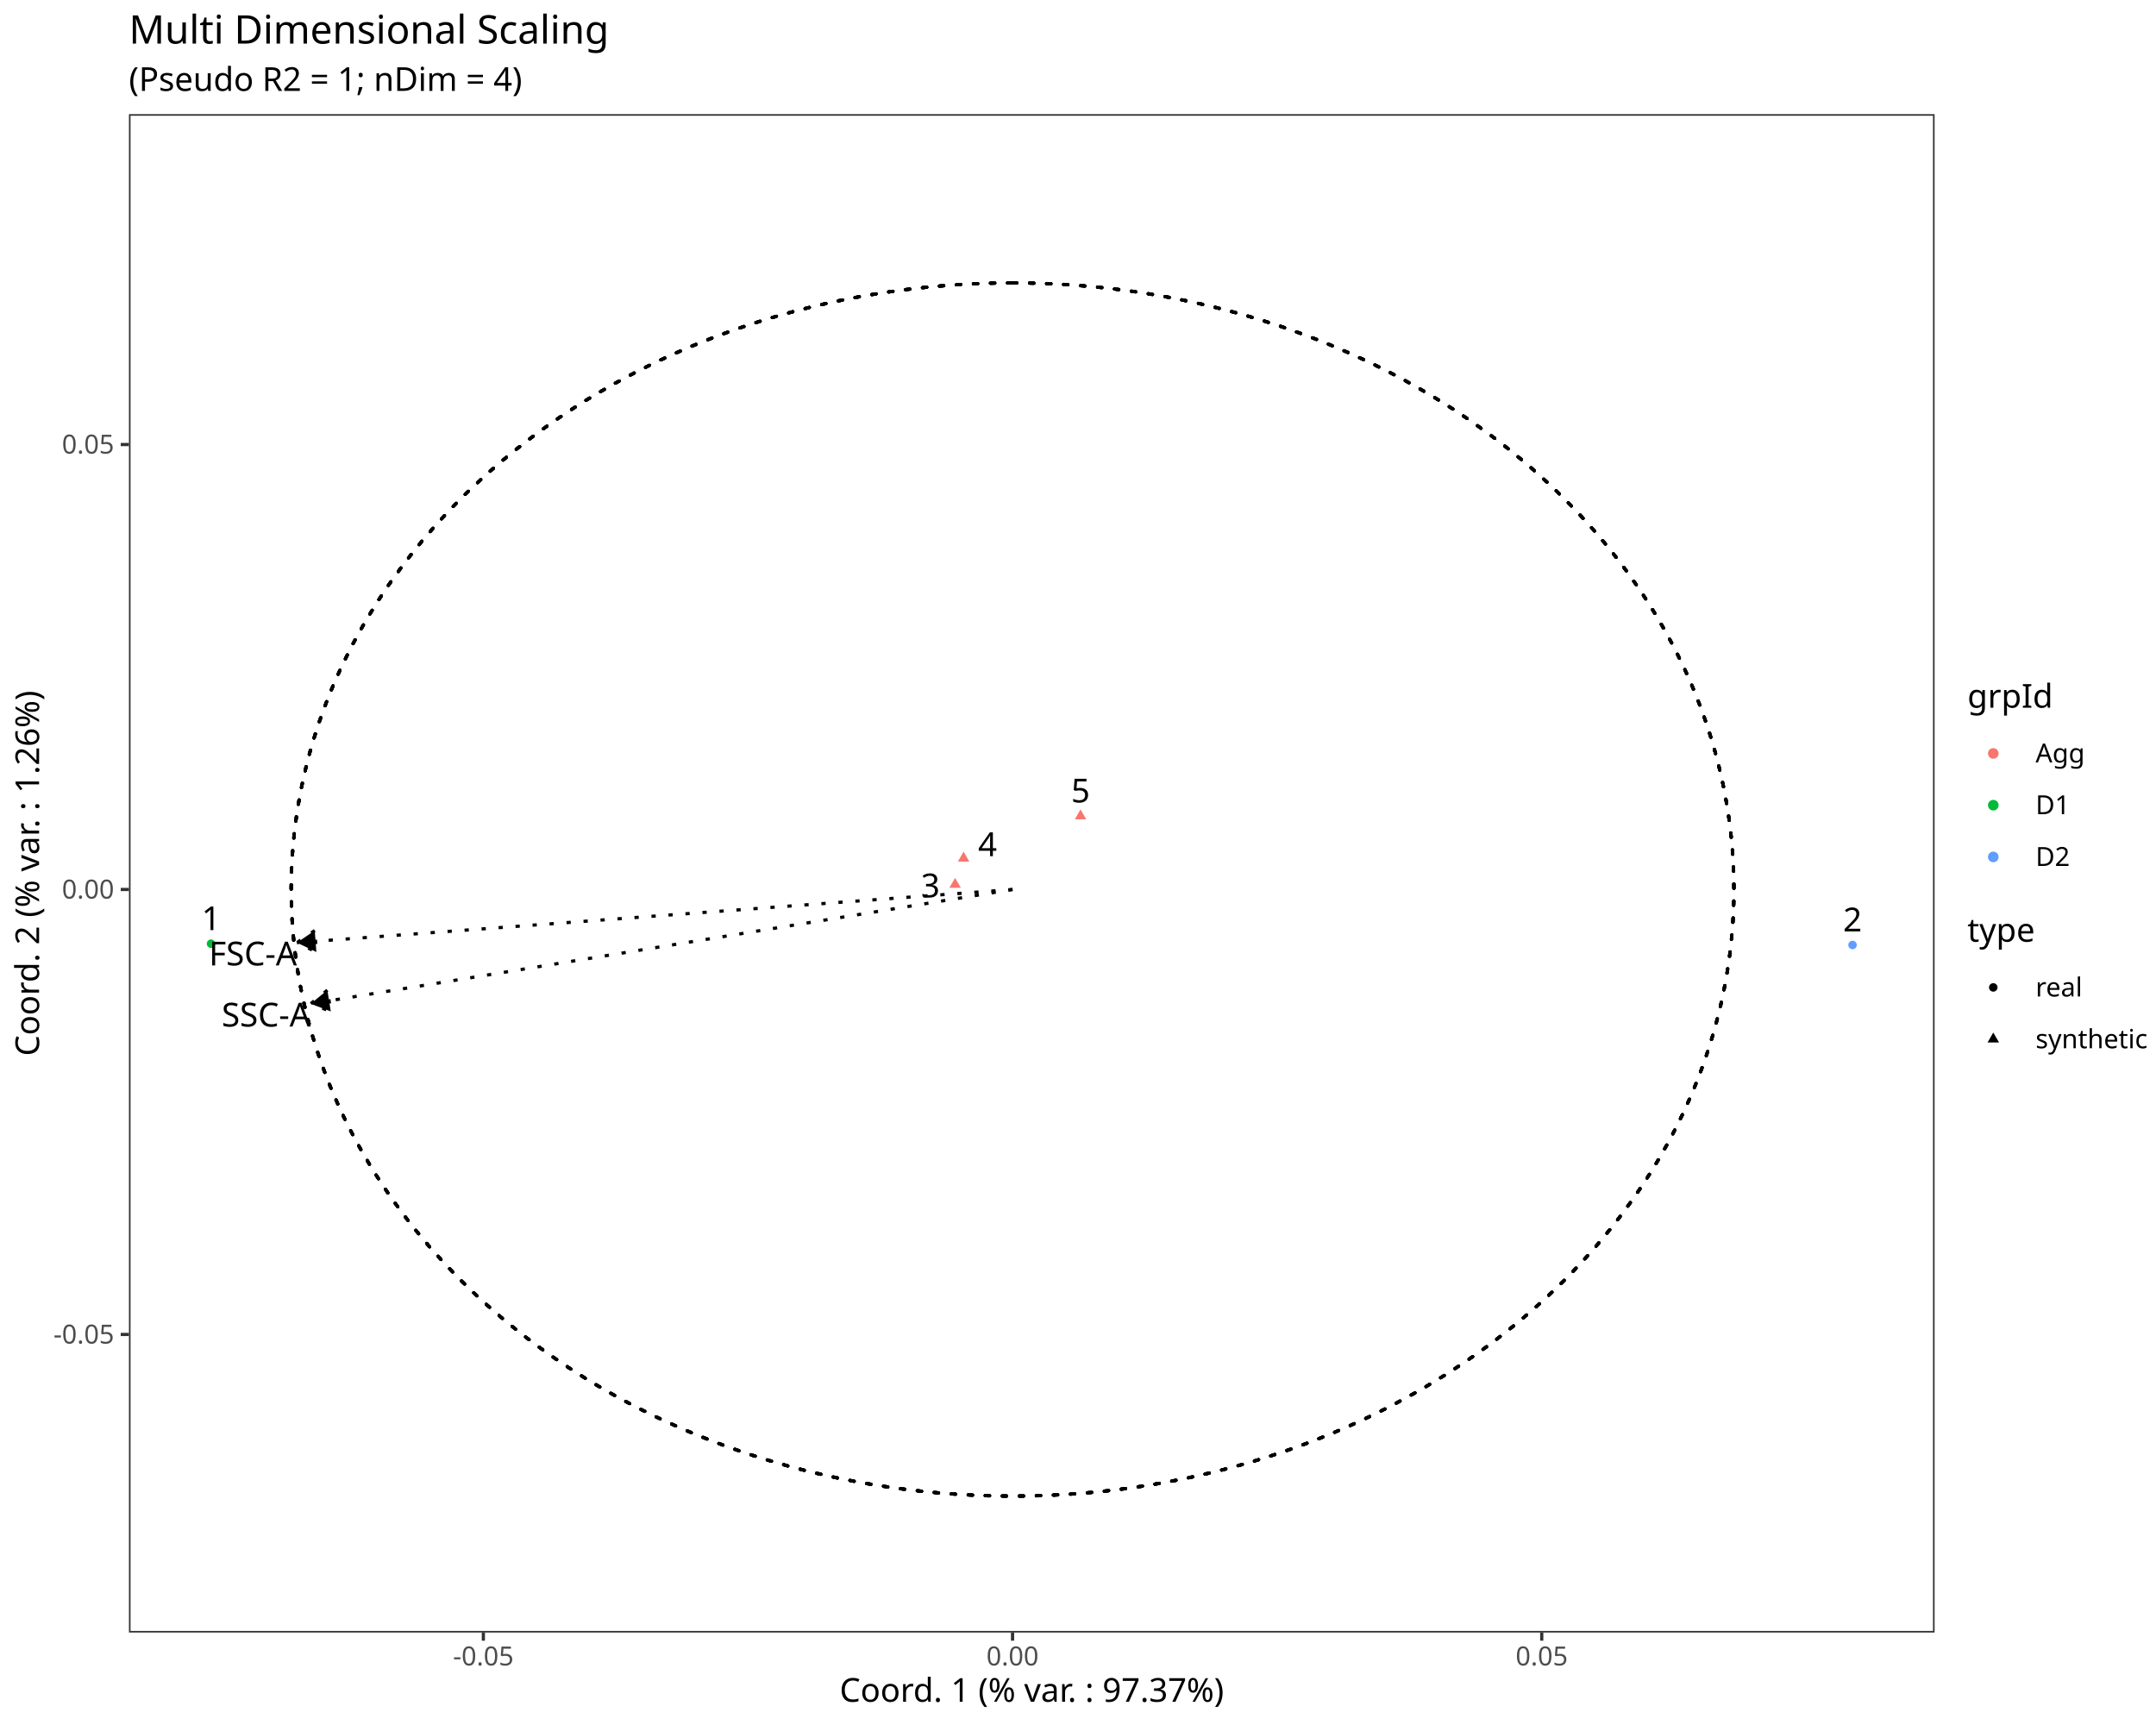
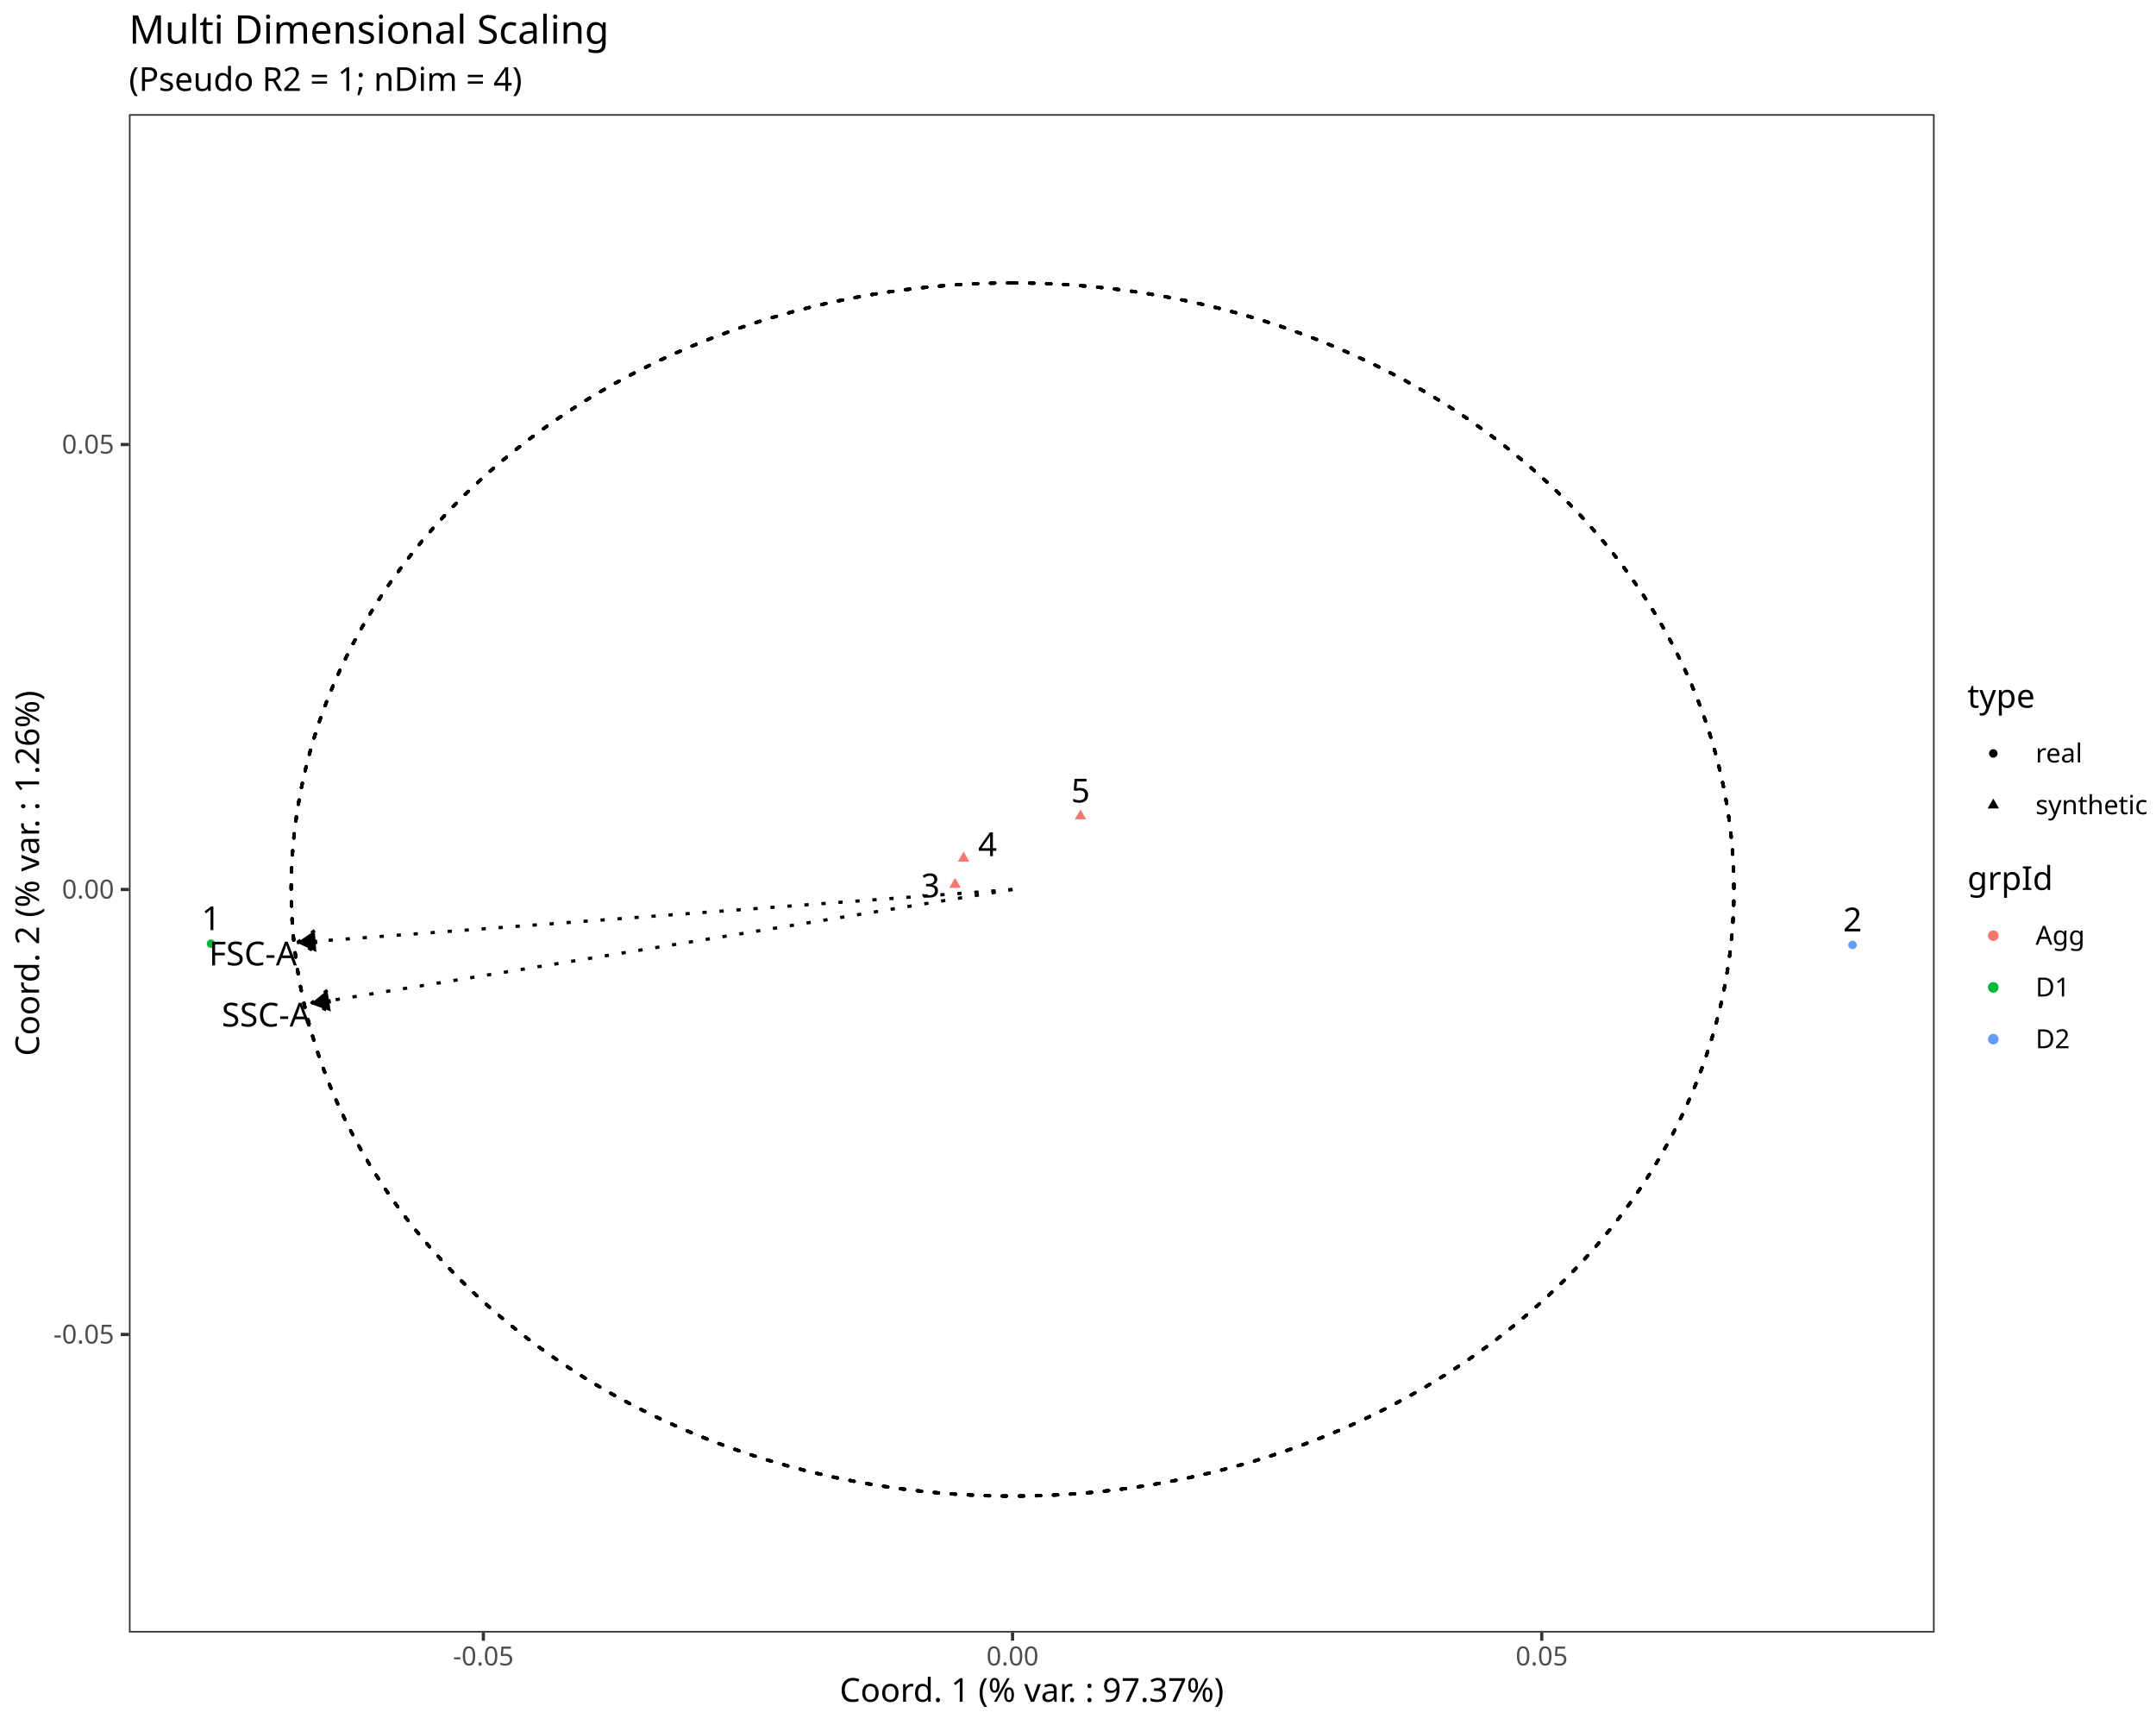
<svg xmlns="http://www.w3.org/2000/svg" class="svglite" data-engine-version="2.0" width="720.00pt" height="576.00pt" viewBox="0 0 720.00 576.00">
  <defs>
    <style type="text/css">
    .svglite line, .svglite polyline, .svglite polygon, .svglite path, .svglite rect, .svglite circle {
      fill: none;
      stroke: #000000;
      stroke-linecap: round;
      stroke-linejoin: round;
      stroke-miterlimit: 10.00;
    }
  </style>
  </defs>
  <rect width="100%" height="100%" style="stroke: none; fill: #FFFFFF;" />
  <defs>
    <clipPath id="cpMC4wMHw3MjAuMDB8MC4wMHw1NzYuMDA=">
      <rect x="0.00" y="0.00" width="720.00" height="576.00" />
    </clipPath>
  </defs>
  <g clip-path="url(#cpMC4wMHw3MjAuMDB8MC4wMHw1NzYuMDA=)">
    <rect x="0.00" y="0.00" width="720.00" height="576.00" style="stroke-width: 1.07; stroke: #FFFFFF; fill: #FFFFFF;" />
  </g>
  <defs>
    <clipPath id="cpNDMuMDZ8NjQ2LjA3fDM4LjEyfDU0NS4xMQ==">
      <rect x="43.06" y="38.12" width="603.00" height="507.00" />
    </clipPath>
  </defs>
  <g clip-path="url(#cpNDMuMDZ8NjQ2LjA3fDM4LjEyfDU0NS4xMQ==)">
    <rect x="43.06" y="38.12" width="603.00" height="507.00" style="stroke-width: 1.07; stroke: none; fill: #FFFFFF;" />
    <circle cx="70.47" cy="315.11" r="1.42" style="stroke-width: 0.71; stroke: none; fill: #00BA38;" />
    <circle cx="618.66" cy="315.54" r="1.42" style="stroke-width: 0.71; stroke: none; fill: #619CFF;" />
    <polygon points="318.95,293.14 320.87,296.45 317.04,296.45 " style="stroke-width: 0.71; stroke: none; fill: #F8766D;" />
    <polygon points="321.79,284.37 323.71,287.69 319.88,287.69 " style="stroke-width: 0.71; stroke: none; fill: #F8766D;" />
    <polygon points="360.84,270.27 362.75,273.59 358.93,273.59 " style="stroke-width: 0.71; stroke: none; fill: #F8766D;" />
    <text x="70.49" y="310.57" text-anchor="middle" style="font-size: 11.04px; font-family: sans;" textLength="6.14px" lengthAdjust="spacingAndGlyphs">1</text>
    <text x="618.65" y="311.00" text-anchor="middle" style="font-size: 11.04px; font-family: sans;" textLength="6.14px" lengthAdjust="spacingAndGlyphs">2</text>
    <text x="310.71" y="299.63" text-anchor="middle" style="font-size: 11.04px; font-family: sans;" textLength="6.14px" lengthAdjust="spacingAndGlyphs">3</text>
    <text x="329.78" y="285.88" text-anchor="middle" style="font-size: 11.04px; font-family: sans;" textLength="6.14px" lengthAdjust="spacingAndGlyphs">4</text>
    <text x="360.84" y="267.94" text-anchor="middle" style="font-size: 11.04px; font-family: sans;" textLength="6.14px" lengthAdjust="spacingAndGlyphs">5</text>
    <line x1="338.14" y1="297.01" x2="99.16" y2="314.77" style="stroke-width: 1.07; stroke-dasharray: 1.42,4.27; stroke-linecap: butt;" />
    <polygon points="105.11,310.71 99.16,314.77 105.65,317.89 " style="stroke-width: 1.07; stroke-dasharray: 1.42,4.27; stroke-linecap: butt; fill: #000000;" />
    <line x1="338.14" y1="297.01" x2="103.74" y2="335.18" style="stroke-width: 1.07; stroke-dasharray: 1.42,4.27; stroke-linecap: butt;" />
    <polygon points="109.32,330.62 103.74,335.18 110.47,337.73 " style="stroke-width: 1.07; stroke-dasharray: 1.42,4.27; stroke-linecap: butt; fill: #000000;" />
    <text x="99.16" y="322.36" text-anchor="end" style="font-size: 11.04px; font-family: sans;" textLength="33.13px" lengthAdjust="spacingAndGlyphs">FSC-A</text>
    <text x="103.74" y="342.78" text-anchor="end" style="font-size: 11.04px; font-family: sans;" textLength="33.75px" lengthAdjust="spacingAndGlyphs">SSC-A</text>
    <polygon points="338.14,94.47 342.35,94.50 346.55,94.59 350.75,94.74 354.95,94.96 359.14,95.24 363.32,95.58 367.50,95.98 371.67,96.44 375.83,96.96 379.97,97.54 384.11,98.19 388.23,98.89 392.33,99.66 396.42,100.48 400.49,101.37 404.54,102.31 408.58,103.32 412.59,104.38 416.57,105.50 420.54,106.68 424.47,107.92 428.39,109.21 432.27,110.57 436.13,111.98 439.95,113.44 443.75,114.97 447.51,116.54 451.24,118.17 454.93,119.86 458.59,121.60 462.22,123.40 465.80,125.24 469.35,127.14 472.85,129.09 476.32,131.10 479.74,133.15 483.12,135.25 486.46,137.40 489.75,139.60 492.99,141.85 496.19,144.15 499.34,146.49 502.44,148.88 505.49,151.31 508.49,153.79 511.43,156.31 514.33,158.88 517.17,161.48 519.95,164.13 522.68,166.82 525.36,169.55 527.98,172.31 530.54,175.12 533.04,177.96 535.48,180.84 537.86,183.75 540.18,186.70 542.44,189.68 544.64,192.69 546.77,195.74 548.84,198.82 550.85,201.92 552.79,205.06 554.66,208.22 556.47,211.41 558.22,214.63 559.89,217.87 561.50,221.14 563.04,224.43 564.52,227.74 565.92,231.07 567.25,234.42 568.52,237.79 569.71,241.18 570.84,244.59 571.89,248.01 572.87,251.45 573.78,254.90 574.62,258.37 575.39,261.84 576.08,265.33 576.70,268.82 577.25,272.33 577.73,275.84 578.13,279.36 578.46,282.88 578.72,286.41 578.90,289.95 579.01,293.48 579.05,297.01 579.01,300.55 578.90,304.08 578.72,307.61 578.46,311.14 578.13,314.67 577.73,318.19 577.25,321.70 576.70,325.20 576.08,328.70 575.39,332.19 574.62,335.66 573.78,339.13 572.87,342.58 571.89,346.01 570.84,349.44 569.71,352.84 568.52,356.23 567.25,359.60 565.92,362.96 564.52,366.29 563.04,369.60 561.50,372.89 559.89,376.16 558.22,379.40 556.47,382.61 554.66,385.81 552.79,388.97 550.85,392.10 548.84,395.21 546.77,398.29 544.64,401.33 542.44,404.35 540.18,407.33 537.86,410.28 535.48,413.19 533.04,416.07 530.54,418.91 527.98,421.71 525.36,424.48 522.68,427.21 519.95,429.90 517.17,432.54 514.33,435.15 511.43,437.72 508.49,440.24 505.49,442.71 502.44,445.15 499.34,447.54 496.19,449.88 492.99,452.17 489.75,454.42 486.46,456.62 483.12,458.78 479.74,460.88 476.32,462.93 472.85,464.93 469.35,466.88 465.80,468.78 462.22,470.63 458.59,472.43 454.93,474.17 451.24,475.85 447.51,477.49 443.75,479.06 439.95,480.58 436.13,482.05 432.27,483.46 428.39,484.81 424.47,486.11 420.54,487.35 416.57,488.53 412.59,489.65 408.58,490.71 404.54,491.72 400.49,492.66 396.42,493.55 392.33,494.37 388.23,495.14 384.11,495.84 379.97,496.48 375.83,497.07 371.67,497.59 367.50,498.05 363.32,498.45 359.14,498.79 354.95,499.07 350.75,499.28 346.55,499.44 342.35,499.53 338.14,499.56 333.94,499.53 329.73,499.44 325.53,499.28 321.34,499.07 317.15,498.79 312.96,498.45 308.78,498.05 304.62,497.59 300.46,497.07 296.31,496.48 292.18,495.84 288.06,495.14 283.95,494.37 279.86,493.55 275.79,492.66 271.74,491.72 267.71,490.71 263.70,489.65 259.71,488.53 255.75,487.35 251.81,486.11 247.90,484.81 244.01,483.46 240.16,482.05 236.33,480.58 232.54,479.06 228.77,477.49 225.05,475.85 221.35,474.17 217.69,472.43 214.07,470.63 210.48,468.78 206.94,466.88 203.43,464.93 199.97,462.93 196.54,460.88 193.16,458.78 189.83,456.62 186.54,454.42 183.29,452.17 180.10,449.88 176.95,447.54 173.85,445.15 170.80,442.71 167.80,440.24 164.85,437.72 161.96,435.15 159.12,432.54 156.33,429.90 153.60,427.21 150.93,424.48 148.31,421.71 145.75,418.91 143.25,416.07 140.81,413.19 138.42,410.28 136.10,407.33 133.85,404.35 131.65,401.33 129.51,398.29 127.44,395.21 125.44,392.10 123.50,388.97 121.62,385.81 119.81,382.61 118.07,379.40 116.39,376.16 114.78,372.89 113.24,369.60 111.77,366.29 110.36,362.96 109.03,359.60 107.77,356.23 106.57,352.84 105.45,349.44 104.40,346.01 103.41,342.58 102.50,339.13 101.67,335.66 100.90,332.19 100.21,328.70 99.58,325.20 99.04,321.70 98.56,318.19 98.16,314.67 97.83,311.14 97.57,307.61 97.39,304.08 97.28,300.55 97.24,297.01 97.28,293.48 97.39,289.95 97.57,286.41 97.83,282.88 98.16,279.36 98.56,275.84 99.04,272.33 99.58,268.82 100.21,265.33 100.90,261.84 101.67,258.37 102.50,254.90 103.41,251.45 104.40,248.01 105.45,244.59 106.57,241.18 107.77,237.79 109.03,234.42 110.36,231.07 111.77,227.74 113.24,224.43 114.78,221.14 116.39,217.87 118.07,214.63 119.81,211.41 121.62,208.22 123.50,205.06 125.44,201.92 127.44,198.82 129.51,195.74 131.65,192.69 133.85,189.68 136.10,186.70 138.42,183.75 140.81,180.84 143.25,177.96 145.75,175.12 148.31,172.31 150.93,169.55 153.60,166.82 156.33,164.13 159.12,161.48 161.96,158.88 164.85,156.31 167.80,153.79 170.80,151.31 173.85,148.88 176.95,146.49 180.10,144.15 183.29,141.85 186.54,139.60 189.83,137.40 193.16,135.25 196.54,133.15 199.97,131.10 203.43,129.09 206.94,127.14 210.48,125.24 214.07,123.40 217.69,121.60 221.35,119.86 225.05,118.17 228.77,116.54 232.54,114.97 236.33,113.44 240.16,111.98 244.01,110.57 247.90,109.21 251.81,107.92 255.75,106.68 259.71,105.50 263.70,104.38 267.71,103.32 271.74,102.31 275.79,101.37 279.86,100.48 283.95,99.66 288.06,98.89 292.18,98.19 296.31,97.54 300.46,96.96 304.62,96.44 308.78,95.98 312.96,95.58 317.15,95.24 321.34,94.96 325.53,94.74 329.73,94.59 333.94,94.50 338.14,94.47 " style="stroke-width: 1.07; stroke-dasharray: 1.42,4.27; fill: none;" />
    <polygon points="338.14,94.47 342.35,94.50 346.55,94.59 350.75,94.74 354.95,94.96 359.14,95.24 363.32,95.58 367.50,95.98 371.67,96.44 375.83,96.96 379.97,97.54 384.11,98.19 388.23,98.89 392.33,99.66 396.42,100.48 400.49,101.37 404.54,102.31 408.58,103.32 412.59,104.38 416.57,105.50 420.54,106.68 424.47,107.92 428.39,109.21 432.27,110.57 436.13,111.98 439.95,113.44 443.75,114.97 447.51,116.54 451.24,118.17 454.93,119.86 458.59,121.60 462.22,123.40 465.80,125.24 469.35,127.14 472.85,129.09 476.32,131.10 479.74,133.15 483.12,135.25 486.46,137.40 489.75,139.60 492.99,141.85 496.19,144.15 499.34,146.49 502.44,148.88 505.49,151.31 508.49,153.79 511.43,156.31 514.33,158.88 517.17,161.48 519.95,164.13 522.68,166.82 525.36,169.55 527.98,172.31 530.54,175.12 533.04,177.96 535.48,180.84 537.86,183.75 540.18,186.70 542.44,189.68 544.64,192.69 546.77,195.74 548.84,198.82 550.85,201.92 552.79,205.06 554.66,208.22 556.47,211.41 558.22,214.63 559.89,217.87 561.50,221.14 563.04,224.43 564.52,227.74 565.92,231.07 567.25,234.42 568.52,237.79 569.71,241.18 570.84,244.59 571.89,248.01 572.87,251.45 573.78,254.90 574.62,258.37 575.39,261.84 576.08,265.33 576.70,268.82 577.25,272.33 577.73,275.84 578.13,279.36 578.46,282.88 578.72,286.41 578.90,289.95 579.01,293.48 579.05,297.01 579.01,300.55 578.90,304.08 578.72,307.61 578.46,311.14 578.13,314.67 577.73,318.19 577.25,321.70 576.70,325.20 576.08,328.70 575.39,332.19 574.62,335.66 573.78,339.13 572.87,342.58 571.89,346.01 570.84,349.44 569.71,352.84 568.52,356.23 567.25,359.60 565.92,362.96 564.52,366.29 563.04,369.60 561.50,372.89 559.89,376.16 558.22,379.40 556.47,382.61 554.66,385.81 552.79,388.97 550.85,392.10 548.84,395.21 546.77,398.29 544.64,401.33 542.44,404.35 540.18,407.33 537.86,410.28 535.48,413.19 533.04,416.07 530.54,418.91 527.98,421.71 525.36,424.48 522.68,427.21 519.95,429.90 517.17,432.54 514.33,435.15 511.43,437.72 508.49,440.24 505.49,442.71 502.44,445.15 499.34,447.54 496.19,449.88 492.99,452.17 489.75,454.42 486.46,456.62 483.12,458.78 479.74,460.88 476.32,462.93 472.85,464.93 469.35,466.88 465.80,468.78 462.22,470.63 458.59,472.43 454.93,474.17 451.24,475.85 447.51,477.49 443.75,479.06 439.95,480.58 436.13,482.05 432.27,483.46 428.39,484.81 424.47,486.11 420.54,487.35 416.57,488.53 412.59,489.65 408.58,490.71 404.54,491.72 400.49,492.66 396.42,493.55 392.33,494.37 388.23,495.14 384.11,495.84 379.97,496.48 375.83,497.07 371.67,497.59 367.50,498.05 363.32,498.45 359.14,498.79 354.95,499.07 350.75,499.28 346.55,499.44 342.35,499.53 338.14,499.56 333.94,499.53 329.73,499.44 325.53,499.28 321.34,499.07 317.15,498.79 312.96,498.45 308.78,498.05 304.62,497.59 300.46,497.07 296.31,496.48 292.18,495.84 288.06,495.14 283.95,494.37 279.86,493.55 275.79,492.66 271.74,491.72 267.71,490.71 263.70,489.65 259.71,488.53 255.75,487.35 251.81,486.11 247.90,484.81 244.01,483.46 240.16,482.05 236.33,480.58 232.54,479.06 228.77,477.49 225.05,475.85 221.35,474.17 217.69,472.43 214.07,470.63 210.48,468.78 206.94,466.88 203.43,464.93 199.97,462.93 196.54,460.88 193.16,458.78 189.83,456.62 186.54,454.42 183.29,452.17 180.10,449.88 176.95,447.54 173.85,445.15 170.80,442.71 167.80,440.24 164.85,437.72 161.96,435.15 159.12,432.54 156.33,429.90 153.60,427.21 150.93,424.48 148.31,421.71 145.75,418.91 143.25,416.07 140.81,413.19 138.42,410.28 136.10,407.33 133.85,404.35 131.65,401.33 129.51,398.29 127.44,395.21 125.44,392.10 123.50,388.97 121.62,385.81 119.81,382.61 118.07,379.40 116.39,376.16 114.78,372.89 113.24,369.60 111.77,366.29 110.36,362.96 109.03,359.60 107.77,356.23 106.57,352.84 105.45,349.44 104.40,346.01 103.41,342.58 102.50,339.13 101.67,335.66 100.90,332.19 100.21,328.70 99.58,325.20 99.04,321.70 98.56,318.19 98.16,314.67 97.83,311.14 97.57,307.61 97.39,304.08 97.28,300.55 97.24,297.01 97.28,293.48 97.39,289.95 97.57,286.41 97.83,282.88 98.16,279.36 98.56,275.84 99.04,272.33 99.58,268.82 100.21,265.33 100.90,261.84 101.67,258.37 102.50,254.90 103.41,251.45 104.40,248.01 105.45,244.59 106.57,241.18 107.77,237.79 109.03,234.42 110.36,231.07 111.77,227.74 113.24,224.43 114.78,221.14 116.39,217.87 118.07,214.63 119.81,211.41 121.62,208.22 123.50,205.06 125.44,201.92 127.44,198.82 129.51,195.74 131.65,192.69 133.85,189.68 136.10,186.70 138.42,183.75 140.81,180.84 143.25,177.96 145.75,175.12 148.31,172.31 150.93,169.55 153.60,166.82 156.33,164.13 159.12,161.48 161.96,158.88 164.85,156.31 167.80,153.79 170.80,151.31 173.85,148.88 176.95,146.49 180.10,144.15 183.29,141.85 186.54,139.60 189.83,137.40 193.16,135.25 196.54,133.15 199.97,131.10 203.43,129.09 206.94,127.14 210.48,125.24 214.07,123.40 217.69,121.60 221.35,119.86 225.05,118.17 228.77,116.54 232.54,114.97 236.33,113.44 240.16,111.98 244.01,110.57 247.90,109.21 251.81,107.92 255.75,106.68 259.71,105.50 263.70,104.38 267.71,103.32 271.74,102.31 275.79,101.37 279.86,100.48 283.95,99.66 288.06,98.89 292.18,98.19 296.31,97.54 300.46,96.96 304.62,96.44 308.78,95.98 312.96,95.58 317.15,95.24 321.34,94.96 325.53,94.74 329.73,94.59 333.94,94.50 338.14,94.47 " style="stroke-width: 1.07; stroke-dasharray: 1.42,4.27; fill: none;" />
    <polygon points="338.14,94.47 342.35,94.50 346.55,94.59 350.75,94.74 354.95,94.96 359.14,95.24 363.32,95.58 367.50,95.98 371.67,96.44 375.83,96.96 379.97,97.54 384.11,98.19 388.23,98.89 392.33,99.66 396.42,100.48 400.49,101.37 404.54,102.31 408.58,103.32 412.59,104.38 416.57,105.50 420.54,106.68 424.47,107.92 428.39,109.21 432.27,110.57 436.13,111.98 439.95,113.44 443.75,114.97 447.51,116.54 451.24,118.17 454.93,119.86 458.59,121.60 462.22,123.40 465.80,125.24 469.35,127.14 472.85,129.09 476.32,131.10 479.74,133.15 483.12,135.25 486.46,137.40 489.75,139.60 492.99,141.85 496.19,144.15 499.34,146.49 502.44,148.88 505.49,151.31 508.49,153.79 511.43,156.31 514.33,158.88 517.17,161.48 519.95,164.13 522.68,166.82 525.36,169.55 527.98,172.31 530.54,175.12 533.04,177.96 535.48,180.84 537.86,183.75 540.18,186.70 542.44,189.68 544.64,192.69 546.77,195.74 548.84,198.82 550.85,201.92 552.79,205.06 554.66,208.22 556.47,211.41 558.22,214.63 559.89,217.87 561.50,221.14 563.04,224.43 564.52,227.74 565.92,231.07 567.25,234.42 568.52,237.79 569.71,241.18 570.84,244.59 571.89,248.01 572.87,251.45 573.78,254.90 574.62,258.37 575.39,261.84 576.08,265.33 576.70,268.82 577.25,272.33 577.73,275.84 578.13,279.36 578.46,282.88 578.72,286.41 578.90,289.95 579.01,293.48 579.05,297.01 579.01,300.55 578.90,304.08 578.72,307.61 578.46,311.14 578.13,314.67 577.73,318.19 577.25,321.70 576.70,325.20 576.08,328.70 575.39,332.19 574.62,335.66 573.78,339.13 572.87,342.58 571.89,346.01 570.84,349.44 569.71,352.84 568.52,356.23 567.25,359.60 565.92,362.96 564.52,366.29 563.04,369.60 561.50,372.89 559.89,376.16 558.22,379.40 556.47,382.61 554.66,385.81 552.79,388.97 550.85,392.10 548.84,395.21 546.77,398.29 544.64,401.33 542.44,404.35 540.18,407.33 537.86,410.28 535.48,413.19 533.04,416.07 530.54,418.91 527.98,421.71 525.36,424.48 522.68,427.21 519.95,429.90 517.17,432.54 514.33,435.15 511.43,437.72 508.49,440.24 505.49,442.71 502.44,445.15 499.34,447.54 496.19,449.88 492.99,452.17 489.75,454.42 486.46,456.62 483.12,458.78 479.74,460.88 476.32,462.93 472.85,464.93 469.35,466.88 465.80,468.78 462.22,470.63 458.59,472.43 454.93,474.17 451.24,475.85 447.51,477.49 443.75,479.06 439.95,480.58 436.13,482.05 432.27,483.46 428.39,484.81 424.47,486.11 420.54,487.35 416.57,488.53 412.59,489.65 408.58,490.71 404.54,491.72 400.49,492.66 396.42,493.55 392.33,494.37 388.23,495.14 384.11,495.84 379.97,496.48 375.83,497.07 371.67,497.59 367.50,498.05 363.32,498.45 359.14,498.79 354.95,499.07 350.75,499.28 346.55,499.44 342.35,499.53 338.14,499.56 333.94,499.53 329.73,499.44 325.53,499.28 321.34,499.07 317.15,498.79 312.96,498.45 308.78,498.05 304.62,497.59 300.46,497.07 296.31,496.48 292.18,495.84 288.06,495.14 283.95,494.37 279.86,493.55 275.79,492.66 271.74,491.72 267.71,490.71 263.70,489.65 259.71,488.53 255.75,487.35 251.81,486.11 247.90,484.81 244.01,483.46 240.16,482.05 236.33,480.58 232.54,479.06 228.77,477.49 225.05,475.85 221.35,474.17 217.69,472.43 214.07,470.63 210.48,468.78 206.94,466.88 203.43,464.93 199.97,462.93 196.54,460.88 193.16,458.78 189.83,456.62 186.54,454.42 183.29,452.17 180.10,449.88 176.95,447.54 173.85,445.15 170.80,442.71 167.80,440.24 164.85,437.72 161.96,435.15 159.12,432.54 156.33,429.90 153.60,427.21 150.93,424.48 148.31,421.71 145.75,418.91 143.25,416.07 140.81,413.19 138.42,410.28 136.10,407.33 133.85,404.35 131.65,401.33 129.51,398.29 127.44,395.21 125.44,392.10 123.50,388.97 121.62,385.81 119.81,382.61 118.07,379.40 116.39,376.16 114.78,372.89 113.24,369.60 111.77,366.29 110.36,362.96 109.03,359.60 107.77,356.23 106.57,352.84 105.45,349.44 104.40,346.01 103.41,342.58 102.50,339.13 101.67,335.66 100.90,332.19 100.21,328.70 99.58,325.20 99.04,321.70 98.56,318.19 98.16,314.67 97.83,311.14 97.57,307.61 97.39,304.08 97.28,300.55 97.24,297.01 97.28,293.48 97.39,289.95 97.57,286.41 97.83,282.88 98.16,279.36 98.56,275.84 99.04,272.33 99.58,268.82 100.21,265.33 100.90,261.84 101.67,258.37 102.50,254.90 103.41,251.45 104.40,248.01 105.45,244.59 106.57,241.18 107.77,237.79 109.03,234.42 110.36,231.07 111.77,227.74 113.24,224.43 114.78,221.14 116.39,217.87 118.07,214.63 119.81,211.41 121.62,208.22 123.50,205.06 125.44,201.92 127.44,198.82 129.51,195.74 131.65,192.69 133.85,189.68 136.10,186.70 138.42,183.75 140.81,180.84 143.25,177.96 145.75,175.12 148.31,172.31 150.93,169.55 153.60,166.82 156.33,164.13 159.12,161.48 161.96,158.88 164.85,156.31 167.80,153.79 170.80,151.31 173.85,148.88 176.95,146.49 180.10,144.15 183.29,141.85 186.54,139.60 189.83,137.40 193.16,135.25 196.54,133.15 199.97,131.10 203.43,129.09 206.94,127.14 210.48,125.24 214.07,123.40 217.69,121.60 221.35,119.86 225.05,118.17 228.77,116.54 232.54,114.97 236.33,113.44 240.16,111.98 244.01,110.57 247.90,109.21 251.81,107.92 255.75,106.68 259.71,105.50 263.70,104.38 267.71,103.32 271.74,102.31 275.79,101.37 279.86,100.48 283.95,99.66 288.06,98.89 292.18,98.19 296.31,97.54 300.46,96.96 304.62,96.44 308.78,95.98 312.96,95.58 317.15,95.24 321.34,94.96 325.53,94.74 329.73,94.59 333.94,94.50 338.14,94.47 " style="stroke-width: 1.07; stroke-dasharray: 1.42,4.27; fill: none;" />
    <polygon points="338.14,94.47 342.35,94.50 346.55,94.59 350.75,94.74 354.95,94.96 359.14,95.24 363.32,95.58 367.50,95.98 371.67,96.44 375.83,96.96 379.97,97.54 384.11,98.19 388.23,98.89 392.33,99.66 396.42,100.48 400.49,101.37 404.54,102.31 408.58,103.32 412.59,104.38 416.57,105.50 420.54,106.68 424.47,107.92 428.39,109.21 432.27,110.57 436.13,111.98 439.95,113.44 443.75,114.97 447.51,116.54 451.24,118.17 454.93,119.86 458.59,121.60 462.22,123.40 465.80,125.24 469.35,127.14 472.85,129.09 476.32,131.10 479.74,133.15 483.12,135.25 486.46,137.40 489.75,139.60 492.99,141.85 496.19,144.15 499.34,146.49 502.44,148.88 505.49,151.31 508.49,153.79 511.43,156.31 514.33,158.88 517.17,161.48 519.95,164.13 522.68,166.82 525.36,169.55 527.98,172.31 530.54,175.12 533.04,177.96 535.48,180.84 537.86,183.75 540.18,186.70 542.44,189.68 544.64,192.69 546.77,195.74 548.84,198.82 550.85,201.92 552.79,205.06 554.66,208.22 556.47,211.41 558.22,214.63 559.89,217.87 561.50,221.14 563.04,224.43 564.52,227.74 565.92,231.07 567.25,234.42 568.52,237.79 569.71,241.18 570.84,244.59 571.89,248.01 572.87,251.45 573.78,254.90 574.62,258.37 575.39,261.84 576.08,265.33 576.70,268.82 577.25,272.33 577.73,275.84 578.13,279.36 578.46,282.88 578.72,286.41 578.90,289.95 579.01,293.48 579.05,297.01 579.01,300.55 578.90,304.08 578.72,307.61 578.46,311.14 578.13,314.67 577.73,318.19 577.25,321.70 576.70,325.20 576.08,328.70 575.39,332.19 574.62,335.66 573.78,339.13 572.87,342.58 571.89,346.01 570.84,349.44 569.71,352.84 568.52,356.23 567.25,359.60 565.92,362.96 564.52,366.29 563.04,369.60 561.50,372.89 559.89,376.16 558.22,379.40 556.47,382.61 554.66,385.81 552.79,388.97 550.85,392.10 548.84,395.21 546.77,398.29 544.64,401.33 542.44,404.35 540.18,407.33 537.86,410.28 535.48,413.19 533.04,416.07 530.54,418.91 527.98,421.71 525.36,424.48 522.68,427.21 519.95,429.90 517.17,432.54 514.33,435.15 511.43,437.72 508.49,440.24 505.49,442.71 502.44,445.15 499.34,447.54 496.19,449.88 492.99,452.17 489.75,454.42 486.46,456.62 483.12,458.78 479.74,460.88 476.32,462.93 472.85,464.93 469.35,466.88 465.80,468.78 462.22,470.63 458.59,472.43 454.93,474.17 451.24,475.85 447.51,477.49 443.75,479.06 439.95,480.58 436.13,482.05 432.27,483.46 428.39,484.81 424.47,486.11 420.54,487.35 416.57,488.53 412.59,489.65 408.58,490.71 404.54,491.72 400.49,492.66 396.42,493.55 392.33,494.37 388.23,495.14 384.11,495.84 379.97,496.48 375.83,497.07 371.67,497.59 367.50,498.05 363.32,498.45 359.14,498.79 354.95,499.07 350.75,499.28 346.55,499.44 342.35,499.53 338.14,499.56 333.94,499.53 329.73,499.44 325.53,499.28 321.34,499.07 317.15,498.79 312.96,498.45 308.78,498.05 304.62,497.59 300.46,497.07 296.31,496.48 292.18,495.84 288.06,495.14 283.95,494.37 279.86,493.55 275.79,492.66 271.74,491.72 267.71,490.71 263.70,489.65 259.71,488.53 255.75,487.35 251.81,486.11 247.90,484.81 244.01,483.46 240.16,482.05 236.33,480.58 232.54,479.06 228.77,477.49 225.05,475.85 221.35,474.17 217.69,472.43 214.07,470.63 210.48,468.78 206.94,466.88 203.43,464.93 199.97,462.93 196.54,460.88 193.16,458.78 189.83,456.62 186.54,454.42 183.29,452.17 180.10,449.88 176.95,447.54 173.85,445.15 170.80,442.71 167.80,440.24 164.85,437.72 161.96,435.15 159.12,432.54 156.33,429.90 153.60,427.21 150.93,424.48 148.31,421.71 145.75,418.91 143.25,416.07 140.81,413.19 138.42,410.28 136.10,407.33 133.85,404.35 131.65,401.33 129.51,398.29 127.44,395.21 125.44,392.10 123.50,388.97 121.62,385.81 119.81,382.61 118.07,379.40 116.39,376.16 114.78,372.89 113.24,369.60 111.77,366.29 110.36,362.96 109.03,359.60 107.77,356.23 106.57,352.84 105.45,349.44 104.40,346.01 103.41,342.58 102.50,339.13 101.67,335.66 100.90,332.19 100.21,328.70 99.58,325.20 99.04,321.70 98.56,318.19 98.16,314.67 97.83,311.14 97.57,307.61 97.39,304.08 97.28,300.55 97.24,297.01 97.28,293.48 97.39,289.95 97.57,286.41 97.83,282.88 98.16,279.36 98.56,275.84 99.04,272.33 99.58,268.82 100.21,265.33 100.90,261.84 101.67,258.37 102.50,254.90 103.41,251.45 104.40,248.01 105.45,244.59 106.57,241.18 107.77,237.79 109.03,234.42 110.36,231.07 111.77,227.74 113.24,224.43 114.78,221.14 116.39,217.87 118.07,214.63 119.81,211.41 121.62,208.22 123.50,205.06 125.44,201.92 127.44,198.82 129.51,195.74 131.65,192.69 133.85,189.68 136.10,186.70 138.42,183.75 140.81,180.84 143.25,177.96 145.75,175.12 148.31,172.31 150.93,169.55 153.60,166.82 156.33,164.13 159.12,161.48 161.96,158.88 164.85,156.31 167.80,153.79 170.80,151.31 173.85,148.88 176.95,146.49 180.10,144.15 183.29,141.85 186.54,139.60 189.83,137.40 193.16,135.25 196.54,133.15 199.97,131.10 203.43,129.09 206.94,127.14 210.48,125.24 214.07,123.40 217.69,121.60 221.35,119.86 225.05,118.17 228.77,116.54 232.54,114.97 236.33,113.44 240.16,111.98 244.01,110.57 247.90,109.21 251.81,107.92 255.75,106.68 259.71,105.50 263.70,104.38 267.71,103.32 271.74,102.31 275.79,101.37 279.86,100.48 283.95,99.66 288.06,98.89 292.18,98.19 296.31,97.54 300.46,96.96 304.62,96.44 308.78,95.98 312.96,95.58 317.15,95.24 321.34,94.96 325.53,94.74 329.73,94.59 333.94,94.50 338.14,94.47 " style="stroke-width: 1.07; stroke-dasharray: 1.42,4.27; fill: none;" />
    <polygon points="338.14,94.47 342.35,94.50 346.55,94.59 350.75,94.74 354.95,94.96 359.14,95.24 363.32,95.58 367.50,95.98 371.67,96.44 375.83,96.96 379.97,97.54 384.11,98.19 388.23,98.89 392.33,99.66 396.42,100.48 400.49,101.37 404.54,102.31 408.58,103.32 412.59,104.38 416.57,105.50 420.54,106.68 424.47,107.92 428.39,109.21 432.27,110.57 436.13,111.98 439.95,113.44 443.75,114.97 447.51,116.54 451.24,118.17 454.93,119.86 458.59,121.60 462.22,123.40 465.80,125.24 469.35,127.14 472.85,129.09 476.32,131.10 479.74,133.15 483.12,135.25 486.46,137.40 489.75,139.60 492.99,141.85 496.19,144.15 499.34,146.49 502.44,148.88 505.49,151.31 508.49,153.79 511.43,156.31 514.33,158.88 517.17,161.48 519.95,164.13 522.68,166.82 525.36,169.55 527.98,172.31 530.54,175.12 533.04,177.96 535.48,180.84 537.86,183.75 540.18,186.70 542.44,189.68 544.64,192.69 546.77,195.74 548.84,198.82 550.85,201.92 552.79,205.06 554.66,208.22 556.47,211.41 558.22,214.63 559.89,217.87 561.50,221.14 563.04,224.43 564.52,227.74 565.92,231.07 567.25,234.42 568.52,237.79 569.71,241.18 570.84,244.59 571.89,248.01 572.87,251.45 573.78,254.90 574.62,258.37 575.39,261.84 576.08,265.33 576.70,268.82 577.25,272.33 577.73,275.84 578.13,279.36 578.46,282.88 578.72,286.41 578.90,289.95 579.01,293.48 579.05,297.01 579.01,300.55 578.90,304.08 578.72,307.61 578.46,311.14 578.13,314.67 577.73,318.19 577.25,321.70 576.70,325.20 576.08,328.70 575.39,332.19 574.62,335.66 573.78,339.13 572.87,342.58 571.89,346.01 570.84,349.44 569.71,352.84 568.52,356.23 567.25,359.60 565.92,362.96 564.52,366.29 563.04,369.60 561.50,372.89 559.89,376.16 558.22,379.40 556.47,382.61 554.66,385.81 552.79,388.97 550.85,392.10 548.84,395.21 546.77,398.29 544.64,401.33 542.44,404.35 540.18,407.33 537.86,410.28 535.48,413.19 533.04,416.07 530.54,418.91 527.98,421.71 525.36,424.48 522.68,427.21 519.95,429.90 517.17,432.54 514.33,435.15 511.43,437.72 508.49,440.24 505.49,442.71 502.44,445.15 499.34,447.54 496.19,449.88 492.99,452.17 489.75,454.42 486.46,456.62 483.12,458.78 479.74,460.88 476.32,462.93 472.85,464.93 469.35,466.88 465.80,468.78 462.22,470.63 458.59,472.43 454.93,474.17 451.24,475.85 447.51,477.49 443.75,479.06 439.95,480.58 436.13,482.05 432.27,483.46 428.39,484.81 424.47,486.11 420.54,487.35 416.57,488.53 412.59,489.65 408.58,490.71 404.54,491.72 400.49,492.66 396.42,493.55 392.33,494.37 388.23,495.14 384.11,495.84 379.97,496.48 375.83,497.07 371.67,497.59 367.50,498.05 363.32,498.45 359.14,498.79 354.95,499.07 350.75,499.28 346.55,499.44 342.35,499.53 338.14,499.56 333.94,499.53 329.73,499.44 325.53,499.28 321.34,499.07 317.15,498.79 312.96,498.45 308.78,498.05 304.62,497.59 300.46,497.07 296.31,496.48 292.18,495.84 288.06,495.14 283.95,494.37 279.86,493.55 275.79,492.66 271.74,491.72 267.71,490.71 263.70,489.65 259.71,488.53 255.75,487.35 251.81,486.11 247.90,484.81 244.01,483.46 240.16,482.05 236.33,480.58 232.54,479.06 228.77,477.49 225.05,475.85 221.35,474.17 217.69,472.43 214.07,470.63 210.48,468.78 206.94,466.88 203.43,464.93 199.97,462.93 196.54,460.88 193.16,458.78 189.83,456.62 186.54,454.42 183.29,452.17 180.10,449.88 176.95,447.54 173.85,445.15 170.80,442.71 167.80,440.24 164.85,437.72 161.96,435.15 159.12,432.54 156.33,429.90 153.60,427.21 150.93,424.48 148.31,421.71 145.75,418.91 143.25,416.07 140.81,413.19 138.42,410.28 136.10,407.33 133.85,404.35 131.65,401.33 129.51,398.29 127.44,395.21 125.44,392.10 123.50,388.97 121.62,385.81 119.81,382.61 118.07,379.40 116.39,376.16 114.78,372.89 113.24,369.60 111.77,366.29 110.36,362.96 109.03,359.60 107.77,356.23 106.57,352.84 105.45,349.44 104.40,346.01 103.41,342.58 102.50,339.13 101.67,335.66 100.90,332.19 100.21,328.70 99.58,325.20 99.04,321.70 98.56,318.19 98.16,314.67 97.83,311.14 97.57,307.61 97.39,304.08 97.28,300.55 97.24,297.01 97.28,293.48 97.39,289.95 97.57,286.41 97.83,282.88 98.16,279.36 98.56,275.84 99.04,272.33 99.58,268.82 100.21,265.33 100.90,261.84 101.67,258.37 102.50,254.90 103.41,251.45 104.40,248.01 105.45,244.59 106.57,241.18 107.77,237.79 109.03,234.42 110.36,231.07 111.77,227.74 113.24,224.43 114.78,221.14 116.39,217.87 118.07,214.63 119.81,211.41 121.62,208.22 123.50,205.06 125.44,201.92 127.44,198.82 129.51,195.74 131.65,192.69 133.85,189.68 136.10,186.70 138.42,183.75 140.81,180.84 143.25,177.96 145.75,175.12 148.31,172.31 150.93,169.55 153.60,166.82 156.33,164.13 159.12,161.48 161.96,158.88 164.85,156.31 167.80,153.79 170.80,151.31 173.85,148.88 176.95,146.49 180.10,144.15 183.29,141.85 186.54,139.60 189.83,137.40 193.16,135.25 196.54,133.15 199.97,131.10 203.43,129.09 206.94,127.14 210.48,125.24 214.07,123.40 217.69,121.60 221.35,119.86 225.05,118.17 228.77,116.54 232.54,114.97 236.33,113.44 240.16,111.98 244.01,110.57 247.90,109.21 251.81,107.92 255.75,106.68 259.71,105.50 263.70,104.38 267.71,103.32 271.74,102.31 275.79,101.37 279.86,100.48 283.95,99.66 288.06,98.89 292.18,98.19 296.31,97.54 300.46,96.96 304.62,96.44 308.78,95.98 312.96,95.58 317.15,95.24 321.34,94.96 325.53,94.74 329.73,94.59 333.94,94.50 338.14,94.47 " style="stroke-width: 1.07; stroke-dasharray: 1.42,4.27; fill: none;" />
    <rect x="43.06" y="38.12" width="603.00" height="507.00" style="stroke-width: 1.07; stroke: #333333;" />
  </g>
  <g clip-path="url(#cpMC4wMHw3MjAuMDB8MC4wMHw1NzYuMDA=)">
    <text x="38.13" y="448.63" text-anchor="end" style="font-size: 8.80px; fill: #4D4D4D; font-family: sans;" textLength="20.06px" lengthAdjust="spacingAndGlyphs">-0.05</text>
    <text x="38.13" y="300.04" text-anchor="end" style="font-size: 8.80px; fill: #4D4D4D; font-family: sans;" textLength="17.13px" lengthAdjust="spacingAndGlyphs">0.00</text>
    <text x="38.13" y="151.45" text-anchor="end" style="font-size: 8.80px; fill: #4D4D4D; font-family: sans;" textLength="17.13px" lengthAdjust="spacingAndGlyphs">0.05</text>
    <polyline points="40.32,445.60 43.06,445.60 " style="stroke-width: 1.07; stroke: #333333; stroke-linecap: butt;" />
    <polyline points="40.32,297.01 43.06,297.01 " style="stroke-width: 1.07; stroke: #333333; stroke-linecap: butt;" />
    <polyline points="40.32,148.43 43.06,148.43 " style="stroke-width: 1.07; stroke: #333333; stroke-linecap: butt;" />
    <polyline points="161.42,547.85 161.42,545.11 " style="stroke-width: 1.07; stroke: #333333; stroke-linecap: butt;" />
    <polyline points="338.14,547.85 338.14,545.11 " style="stroke-width: 1.07; stroke: #333333; stroke-linecap: butt;" />
    <polyline points="514.87,547.85 514.87,545.11 " style="stroke-width: 1.07; stroke: #333333; stroke-linecap: butt;" />
    <text x="161.42" y="556.10" text-anchor="middle" style="font-size: 8.80px; fill: #4D4D4D; font-family: sans;" textLength="20.06px" lengthAdjust="spacingAndGlyphs">-0.05</text>
    <text x="338.14" y="556.10" text-anchor="middle" style="font-size: 8.80px; fill: #4D4D4D; font-family: sans;" textLength="17.13px" lengthAdjust="spacingAndGlyphs">0.00</text>
    <text x="514.87" y="556.10" text-anchor="middle" style="font-size: 8.80px; fill: #4D4D4D; font-family: sans;" textLength="17.13px" lengthAdjust="spacingAndGlyphs">0.05</text>
    <text x="344.56" y="568.24" text-anchor="middle" style="font-size: 11.00px; font-family: sans;" textLength="130.23px" lengthAdjust="spacingAndGlyphs">Coord. 1 (% var. : 97.37%)</text>
    <text transform="translate(13.05,291.61) rotate(-90)" text-anchor="middle" style="font-size: 11.00px; font-family: sans;" textLength="124.11px" lengthAdjust="spacingAndGlyphs">Coord. 2 (% var. : 1.26%)</text>
-     <rect x="657.02" y="227.60" width="38.42" height="67.17" style="stroke-width: 1.07; stroke: none; fill: #FFFFFF;" />
-     <text x="657.02" y="236.31" style="font-size: 11.00px; font-family: sans;" textLength="25.07px" lengthAdjust="spacingAndGlyphs">grpId</text>
+     <rect x="657.02" y="227.60" width="57.50" height="49.89" style="stroke-width: 1.07; stroke: none; fill: #FFFFFF;" />
+     <text x="657.02" y="236.31" style="font-size: 11.00px; font-family: sans;" textLength="20.80px" lengthAdjust="spacingAndGlyphs">type</text>
    <rect x="657.02" y="242.94" width="17.28" height="17.28" style="stroke-width: 1.07; stroke: none; fill: #FFFFFF;" />
-     <circle cx="665.66" cy="251.58" r="1.42" style="stroke-width: 0.71; stroke: #F8766D; fill: #F8766D;" />
+     <circle cx="665.66" cy="251.58" r="1.42" style="stroke-width: 0.71; stroke: none; fill: #000000;" />
    <rect x="657.02" y="260.22" width="17.28" height="17.28" style="stroke-width: 1.07; stroke: none; fill: #FFFFFF;" />
-     <circle cx="665.66" cy="268.86" r="1.42" style="stroke-width: 0.71; stroke: #00BA38; fill: #00BA38;" />
-     <rect x="657.02" y="277.50" width="17.28" height="17.28" style="stroke-width: 1.07; stroke: none; fill: #FFFFFF;" />
-     <circle cx="665.66" cy="286.14" r="1.42" style="stroke-width: 0.71; stroke: #619CFF; fill: #619CFF;" />
-     <text x="679.78" y="254.60" style="font-size: 8.80px; font-family: sans;" textLength="15.66px" lengthAdjust="spacingAndGlyphs">Agg</text>
-     <text x="679.78" y="271.88" style="font-size: 8.80px; font-family: sans;" textLength="11.25px" lengthAdjust="spacingAndGlyphs">D1</text>
-     <text x="679.78" y="289.16" style="font-size: 8.80px; font-family: sans;" textLength="11.25px" lengthAdjust="spacingAndGlyphs">D2</text>
-     <rect x="657.02" y="305.73" width="57.50" height="49.89" style="stroke-width: 1.07; stroke: none; fill: #FFFFFF;" />
-     <text x="657.02" y="314.45" style="font-size: 11.00px; font-family: sans;" textLength="20.80px" lengthAdjust="spacingAndGlyphs">type</text>
+     <polygon points="665.66,266.64 667.58,269.96 663.75,269.96 " style="stroke-width: 0.71; stroke: none; fill: #000000;" />
+     <text x="679.78" y="254.60" style="font-size: 8.80px; font-family: sans;" textLength="14.67px" lengthAdjust="spacingAndGlyphs">real</text>
+     <text x="679.78" y="271.88" style="font-size: 8.80px; font-family: sans;" textLength="34.74px" lengthAdjust="spacingAndGlyphs">synthetic</text>
+     <rect x="657.02" y="288.45" width="38.42" height="67.17" style="stroke-width: 1.07; stroke: none; fill: #FFFFFF;" />
+     <text x="657.02" y="297.17" style="font-size: 11.00px; font-family: sans;" textLength="25.07px" lengthAdjust="spacingAndGlyphs">grpId</text>
+     <rect x="657.02" y="303.79" width="17.28" height="17.28" style="stroke-width: 1.07; stroke: none; fill: #FFFFFF;" />
+     <circle cx="665.66" cy="312.43" r="1.42" style="stroke-width: 0.71; stroke: #F8766D; fill: #F8766D;" />
    <rect x="657.02" y="321.07" width="17.28" height="17.28" style="stroke-width: 1.07; stroke: none; fill: #FFFFFF;" />
-     <circle cx="665.66" cy="329.71" r="1.42" style="stroke-width: 0.71; stroke: none; fill: #000000;" />
+     <circle cx="665.66" cy="329.71" r="1.42" style="stroke-width: 0.71; stroke: #00BA38; fill: #00BA38;" />
    <rect x="657.02" y="338.35" width="17.28" height="17.28" style="stroke-width: 1.07; stroke: none; fill: #FFFFFF;" />
-     <polygon points="665.66,344.78 667.58,348.09 663.75,348.09 " style="stroke-width: 0.71; stroke: none; fill: #000000;" />
-     <text x="679.78" y="332.74" style="font-size: 8.80px; font-family: sans;" textLength="14.67px" lengthAdjust="spacingAndGlyphs">real</text>
-     <text x="679.78" y="350.02" style="font-size: 8.80px; font-family: sans;" textLength="34.74px" lengthAdjust="spacingAndGlyphs">synthetic</text>
+     <circle cx="665.66" cy="346.99" r="1.42" style="stroke-width: 0.71; stroke: #619CFF; fill: #619CFF;" />
+     <text x="679.78" y="315.46" style="font-size: 8.80px; font-family: sans;" textLength="15.66px" lengthAdjust="spacingAndGlyphs">Agg</text>
+     <text x="679.78" y="332.74" style="font-size: 8.80px; font-family: sans;" textLength="11.25px" lengthAdjust="spacingAndGlyphs">D1</text>
+     <text x="679.78" y="350.02" style="font-size: 8.80px; font-family: sans;" textLength="11.25px" lengthAdjust="spacingAndGlyphs">D2</text>
    <text x="43.06" y="30.35" style="font-size: 11.00px; font-family: sans;" textLength="130.86px" lengthAdjust="spacingAndGlyphs">(Pseudo R2 = 1; nDim = 4)</text>
    <text x="43.06" y="14.56" style="font-size: 13.20px; font-family: sans;" textLength="151.15px" lengthAdjust="spacingAndGlyphs">Multi Dimensional Scaling</text>
  </g>
</svg>
